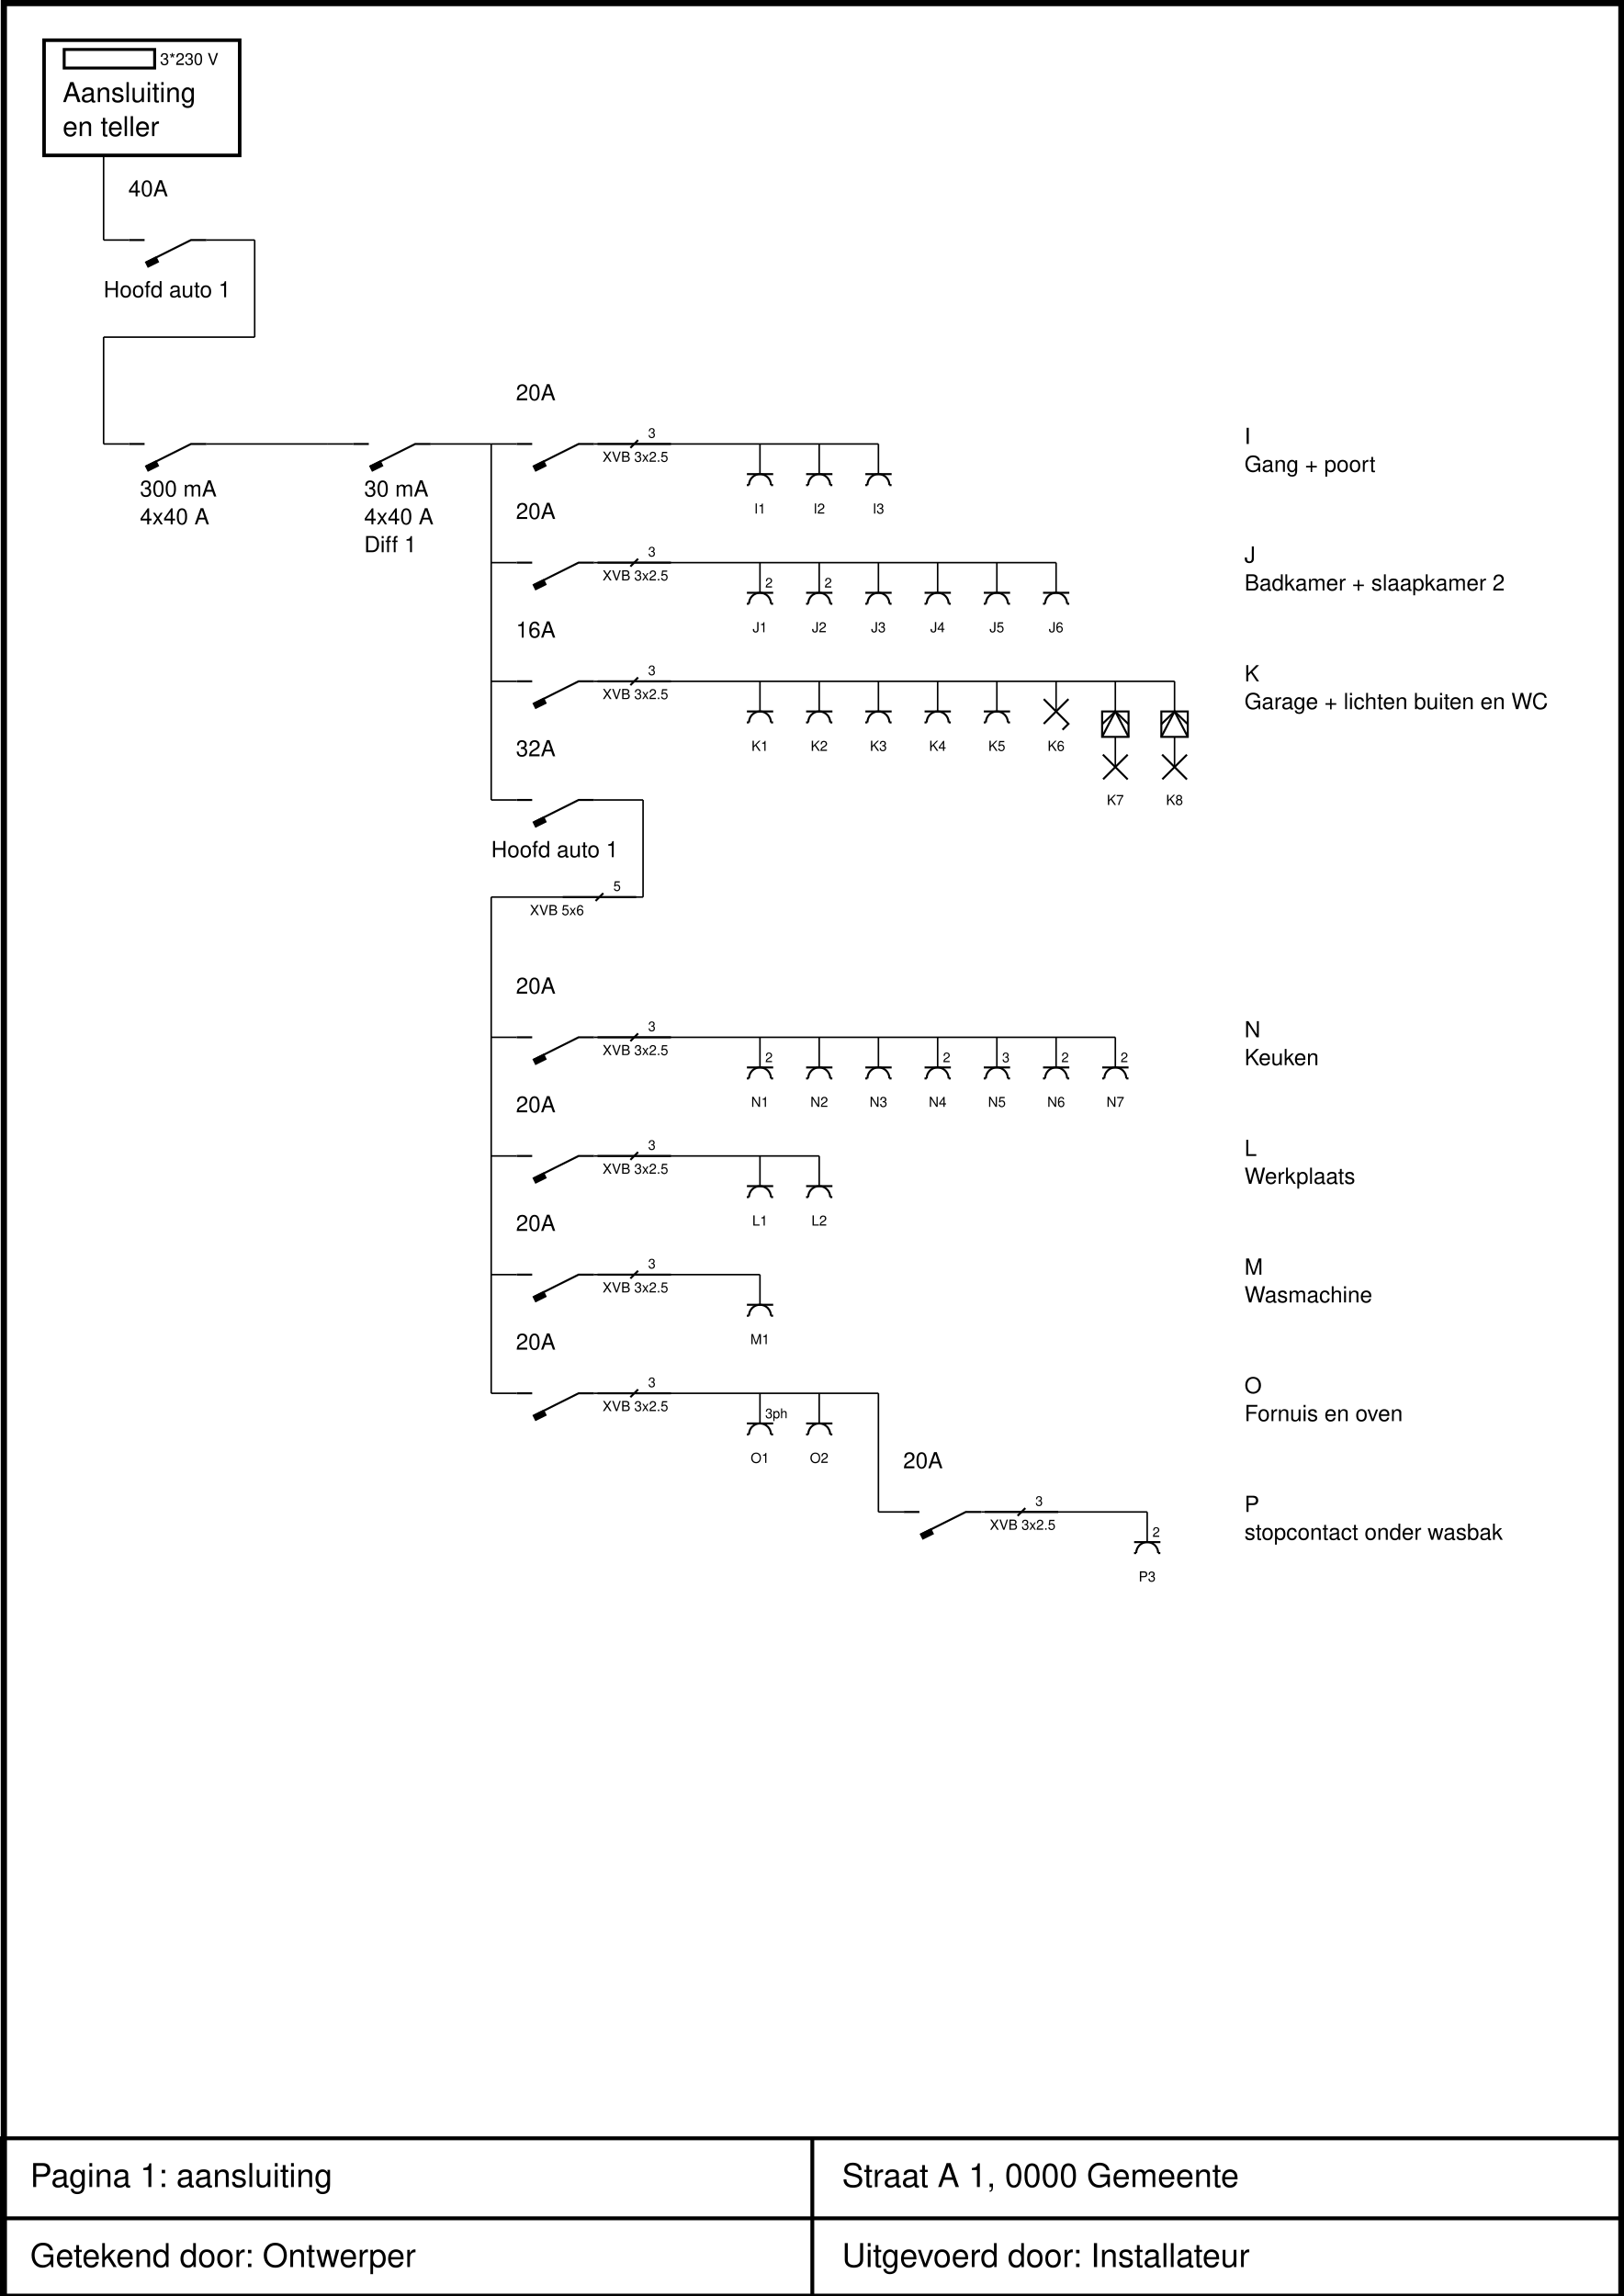
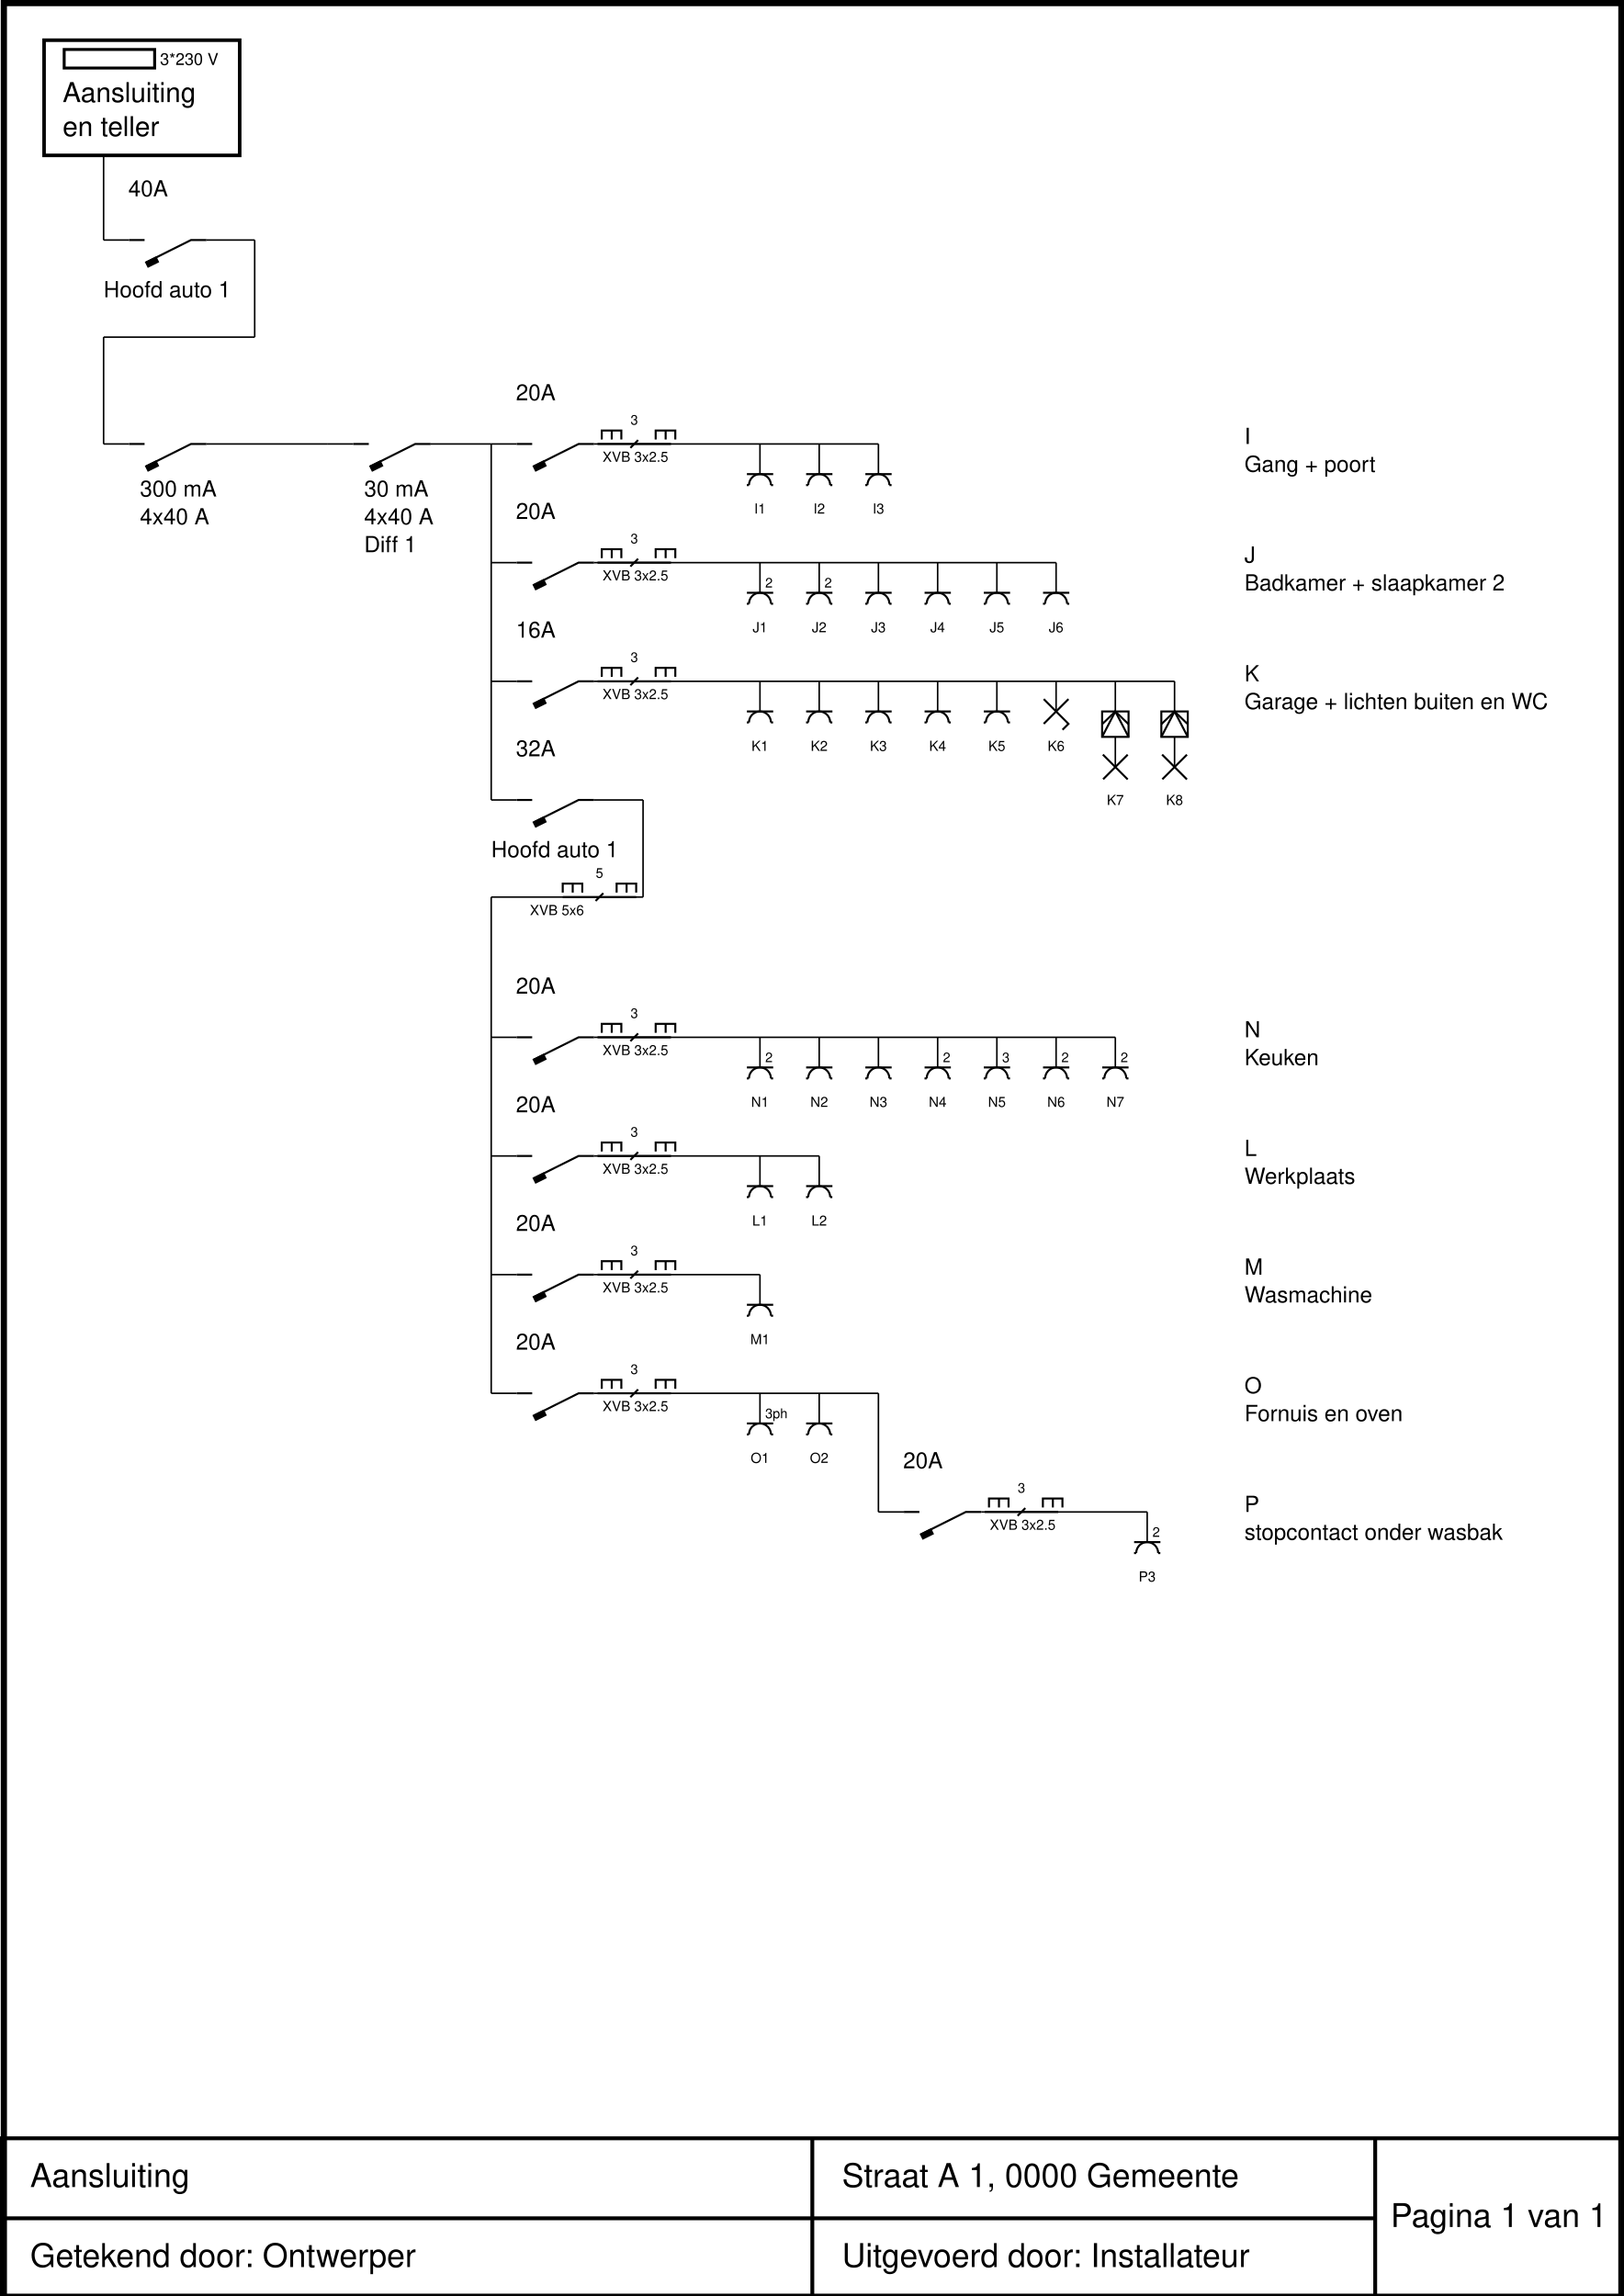
<svg xmlns="http://www.w3.org/2000/svg" width="210mm" height="297mm" viewBox="0 0 210 297">
  <rect x="0.5" y="0.4" width="209.2" height="296.7" fill="none" stroke="#000000" stroke-width="0.8" />
  <rect x="0.25" y="276.6" width="209.61" height="20.7" fill="none" stroke="#000000" stroke-width="0.5" />
  <line x1="105.06" y1="276.6" x2="105.06" y2="297.3" fill="none" stroke="#000000" stroke-width="0.5" />
-   <text x="3.9" y="282.9" font-family="Helvetica" font-size="4.23" text-anchor="start" fill="#000000">Pagina 1: aansluiting</text>
+   <text x="3.9" y="282.9" font-family="Helvetica" font-size="4.23" text-anchor="start" fill="#000000">Aansluiting</text>
  <text x="108.9" y="282.9" font-family="Helvetica" font-size="4.23" text-anchor="start" fill="#000000">Straat A 1, 0000 Gemeente</text>
-   <line x1="0.25" y1="286.95" x2="209.86" y2="286.95" fill="none" stroke="#000000" stroke-width="0.5" />
+   <line x1="0.25" y1="286.95" x2="177.86" y2="286.95" fill="none" stroke="#000000" stroke-width="0.5" />
  <text x="3.9" y="293.25" font-family="Helvetica" font-size="4.23" text-anchor="start" fill="#000000">Getekend door: Ontwerper</text>
  <text x="108.9" y="293.25" font-family="Helvetica" font-size="4.23" text-anchor="start" fill="#000000">Uitgevoerd door: Installateur</text>
+   <line x1="177.86" y1="276.6" x2="177.86" y2="297.3" fill="none" stroke="#000000" stroke-width="0.5" />
+   <text x="193.86" y="288.08" font-family="Helvetica" font-size="4.23" text-anchor="middle" fill="#000000">Pagina 1 van 1</text>
  <rect x="5.7" y="5.2" width="25.3" height="14.9" fill="none" stroke="#000000" stroke-width="0.46" />
  <rect x="8.3" y="6.4" width="11.7" height="2.4" fill="none" stroke="#000000" stroke-width="0.38" />
  <text x="20.7" y="8.4" font-family="Helvetica" font-size="2.12" text-anchor="start" fill="#000000">3*230 V</text>
  <text x="8.1" y="13.2" font-family="Helvetica" font-size="3.53" text-anchor="start" fill="#000000">Aansluiting</text>
  <text x="8.1" y="17.6" font-family="Helvetica" font-size="3.53" text-anchor="start" fill="#000000">en teller</text>
  <line x1="13.4" y1="20.1" x2="13.4" y2="31.05" fill="none" stroke="#000000" stroke-width="0.2" />
  <line x1="13.4" y1="31.05" x2="16.7" y2="31.05" fill="none" stroke="#000000" stroke-width="0.2" />
  <line x1="16.7" y1="31.05" x2="18.7" y2="31.05" fill="none" stroke="#000000" stroke-width="0.26" />
  <polyline points="26.7,31.05 24.7,31.05 21.74,32.53 18.9,33.95" fill="none" stroke="#000000" stroke-width="0.26" />
  <polygon points="20.42,33.86 20.16,33.32 18.9,33.94 19.17,34.48" fill="#000000" stroke="#000000" stroke-width="0.26" />
  <text x="16.6" y="25.4" font-family="Helvetica" font-size="2.88" text-anchor="start" fill="#000000">40A</text>
  <text x="13.4" y="38.45" font-family="Helvetica" font-size="2.88" text-anchor="start" fill="#000000">Hoofd auto 1</text>
  <line x1="26.7" y1="31.05" x2="32.94" y2="31.05" fill="none" stroke="#000000" stroke-width="0.2" />
  <line x1="32.94" y1="31.05" x2="32.94" y2="43.61" fill="none" stroke="#000000" stroke-width="0.2" />
  <line x1="32.94" y1="43.61" x2="13.4" y2="43.61" fill="none" stroke="#000000" stroke-width="0.2" />
  <line x1="13.4" y1="43.61" x2="13.4" y2="57.43" fill="none" stroke="#000000" stroke-width="0.2" />
  <line x1="13.4" y1="57.43" x2="16.7" y2="57.43" fill="none" stroke="#000000" stroke-width="0.2" />
  <line x1="16.7" y1="57.43" x2="18.7" y2="57.43" fill="none" stroke="#000000" stroke-width="0.26" />
  <polyline points="26.7,57.43 24.7,57.43 21.74,58.91 18.9,60.33" fill="none" stroke="#000000" stroke-width="0.26" />
  <polygon points="20.42,60.24 20.16,59.7 18.9,60.32 19.17,60.86" fill="#000000" stroke="#000000" stroke-width="0.26" />
  <text x="18.1" y="64.23" font-family="Helvetica" font-size="2.88" text-anchor="start" fill="#000000">300 mA</text>
  <text x="18.1" y="67.83" font-family="Helvetica" font-size="2.88" text-anchor="start" fill="#000000">4x40 A</text>
  <line x1="42.4" y1="57.43" x2="45.7" y2="57.43" fill="none" stroke="#000000" stroke-width="0.2" />
  <line x1="45.7" y1="57.43" x2="47.7" y2="57.43" fill="none" stroke="#000000" stroke-width="0.26" />
  <polyline points="55.7,57.43 53.7,57.43 50.74,58.91 47.9,60.33" fill="none" stroke="#000000" stroke-width="0.26" />
  <polygon points="49.42,60.24 49.16,59.7 47.9,60.32 48.17,60.86" fill="#000000" stroke="#000000" stroke-width="0.26" />
  <text x="47.1" y="64.23" font-family="Helvetica" font-size="2.88" text-anchor="start" fill="#000000">30 mA</text>
  <text x="47.1" y="67.83" font-family="Helvetica" font-size="2.88" text-anchor="start" fill="#000000">4x40 A</text>
  <text x="47.1" y="71.43" font-family="Helvetica" font-size="2.88" text-anchor="start" fill="#000000">Diff 1</text>
  <line x1="26.7" y1="57.43" x2="42.4" y2="57.43" fill="none" stroke="#000000" stroke-width="0.2" />
  <line x1="55.7" y1="57.43" x2="63.53" y2="57.43" fill="none" stroke="#000000" stroke-width="0.2" />
  <line x1="63.53" y1="57.43" x2="63.53" y2="103.48" fill="none" stroke="#000000" stroke-width="0.2" />
  <line x1="63.53" y1="57.43" x2="66.83" y2="57.43" fill="none" stroke="#000000" stroke-width="0.2" />
  <line x1="76.83" y1="57.43" x2="113.61" y2="57.43" fill="none" stroke="#000000" stroke-width="0.2" />
  <line x1="98.29" y1="57.43" x2="98.29" y2="61.33" fill="none" stroke="#000000" stroke-width="0.2" />
  <line x1="105.95" y1="57.43" x2="105.95" y2="61.33" fill="none" stroke="#000000" stroke-width="0.2" />
  <line x1="113.61" y1="57.43" x2="113.61" y2="61.33" fill="none" stroke="#000000" stroke-width="0.2" />
  <line x1="66.83" y1="57.43" x2="68.83" y2="57.43" fill="none" stroke="#000000" stroke-width="0.26" />
  <polyline points="76.83,57.43 74.83,57.43 71.87,58.91 69.03,60.33" fill="none" stroke="#000000" stroke-width="0.26" />
  <polygon points="70.55,60.24 70.29,59.7 69.03,60.32 69.3,60.86" fill="#000000" stroke="#000000" stroke-width="0.26" />
  <text x="66.73" y="51.78" font-family="Helvetica" font-size="2.88" text-anchor="start" fill="#000000">20A</text>
  <polyline points="86.78,57.43 78.28,57.43 77.28,57.43" fill="none" stroke="#000000" stroke-width="0.26" />
  <polyline points="81.53,57.93 82.03,57.43 82.53,56.93" fill="none" stroke="#000000" stroke-width="0.26" />
-   <text x="83.83" y="56.63" font-family="Helvetica" font-size="1.73" text-anchor="start" fill="#000000">3</text>
+   <text x="82.03" y="54.93" font-family="Helvetica" font-size="1.73" text-anchor="middle" fill="#000000">3</text>
+   <polyline points="87.34,56.85 87.34,55.69 84.8,55.69 84.8,56.85" fill="none" stroke="#000000" stroke-width="0.26" />
+   <polyline points="80.36,56.85 80.36,55.69 77.83,55.69 77.83,56.85" fill="none" stroke="#000000" stroke-width="0.26" />
+   <line x1="86.09" y1="56.85" x2="86.09" y2="55.69" fill="none" stroke="#000000" stroke-width="0.26" />
+   <line x1="79.12" y1="56.85" x2="79.12" y2="55.69" fill="none" stroke="#000000" stroke-width="0.26" />
  <text x="77.93" y="59.73" font-family="Helvetica" font-size="1.8" text-anchor="start" fill="#000000">XVB 3x2.5</text>
  <path d="M 96.87 62.75 A 1.42 1.42 0 0 1 99.71 62.75" fill="none" stroke="#000000" stroke-width="0.26" />
  <line x1="96.87" y1="62.75" x2="96.59" y2="62.75" fill="none" stroke="#000000" stroke-width="0.26" />
  <line x1="99.99" y1="62.75" x2="99.71" y2="62.75" fill="none" stroke="#000000" stroke-width="0.26" />
  <line x1="100" y1="61.33" x2="96.6" y2="61.33" fill="none" stroke="#000000" stroke-width="0.26" />
  <text x="98.29" y="66.43" font-family="Helvetica" font-size="1.8" text-anchor="middle" fill="#000000">I1</text>
  <path d="M 104.53 62.75 A 1.42 1.42 0 0 1 107.37 62.75" fill="none" stroke="#000000" stroke-width="0.26" />
  <line x1="104.53" y1="62.75" x2="104.25" y2="62.75" fill="none" stroke="#000000" stroke-width="0.26" />
  <line x1="107.65" y1="62.75" x2="107.37" y2="62.75" fill="none" stroke="#000000" stroke-width="0.26" />
  <line x1="107.66" y1="61.33" x2="104.26" y2="61.33" fill="none" stroke="#000000" stroke-width="0.26" />
  <text x="105.95" y="66.43" font-family="Helvetica" font-size="1.8" text-anchor="middle" fill="#000000">I2</text>
  <path d="M 112.19 62.75 A 1.42 1.42 0 0 1 115.03 62.75" fill="none" stroke="#000000" stroke-width="0.26" />
  <line x1="112.19" y1="62.75" x2="111.91" y2="62.75" fill="none" stroke="#000000" stroke-width="0.26" />
  <line x1="115.31" y1="62.75" x2="115.03" y2="62.75" fill="none" stroke="#000000" stroke-width="0.26" />
  <line x1="115.32" y1="61.33" x2="111.92" y2="61.33" fill="none" stroke="#000000" stroke-width="0.26" />
  <text x="113.61" y="66.43" font-family="Helvetica" font-size="1.8" text-anchor="middle" fill="#000000">I3</text>
  <text x="160.95" y="57.43" font-family="Helvetica" font-size="2.88" text-anchor="start" fill="#000000">I</text>
  <text x="160.95" y="61.03" font-family="Helvetica" font-size="2.88" text-anchor="start" fill="#000000">Gang + poort</text>
  <line x1="63.53" y1="72.78" x2="66.83" y2="72.78" fill="none" stroke="#000000" stroke-width="0.2" />
  <line x1="76.83" y1="72.78" x2="136.59" y2="72.78" fill="none" stroke="#000000" stroke-width="0.2" />
  <line x1="98.29" y1="72.78" x2="98.29" y2="76.68" fill="none" stroke="#000000" stroke-width="0.2" />
  <line x1="105.95" y1="72.78" x2="105.95" y2="76.68" fill="none" stroke="#000000" stroke-width="0.2" />
  <line x1="113.61" y1="72.78" x2="113.61" y2="76.68" fill="none" stroke="#000000" stroke-width="0.2" />
  <line x1="121.27" y1="72.78" x2="121.27" y2="76.68" fill="none" stroke="#000000" stroke-width="0.2" />
  <line x1="128.93" y1="72.78" x2="128.93" y2="76.68" fill="none" stroke="#000000" stroke-width="0.2" />
  <line x1="136.59" y1="72.78" x2="136.59" y2="76.68" fill="none" stroke="#000000" stroke-width="0.2" />
  <line x1="66.83" y1="72.78" x2="68.83" y2="72.78" fill="none" stroke="#000000" stroke-width="0.26" />
  <polyline points="76.83,72.78 74.83,72.78 71.87,74.26 69.03,75.68" fill="none" stroke="#000000" stroke-width="0.26" />
  <polygon points="70.55,75.59 70.29,75.05 69.03,75.67 69.3,76.21" fill="#000000" stroke="#000000" stroke-width="0.26" />
  <text x="66.73" y="67.13" font-family="Helvetica" font-size="2.88" text-anchor="start" fill="#000000">20A</text>
  <polyline points="86.78,72.78 78.28,72.78 77.28,72.78" fill="none" stroke="#000000" stroke-width="0.26" />
  <polyline points="81.53,73.28 82.03,72.78 82.53,72.28" fill="none" stroke="#000000" stroke-width="0.26" />
-   <text x="83.83" y="71.98" font-family="Helvetica" font-size="1.73" text-anchor="start" fill="#000000">3</text>
+   <text x="82.03" y="70.28" font-family="Helvetica" font-size="1.73" text-anchor="middle" fill="#000000">3</text>
+   <polyline points="87.34,72.2 87.34,71.04 84.8,71.04 84.8,72.2" fill="none" stroke="#000000" stroke-width="0.26" />
+   <polyline points="80.36,72.2 80.36,71.04 77.83,71.04 77.83,72.2" fill="none" stroke="#000000" stroke-width="0.26" />
+   <line x1="86.09" y1="72.2" x2="86.09" y2="71.04" fill="none" stroke="#000000" stroke-width="0.26" />
+   <line x1="79.12" y1="72.2" x2="79.12" y2="71.04" fill="none" stroke="#000000" stroke-width="0.26" />
  <text x="77.93" y="75.08" font-family="Helvetica" font-size="1.8" text-anchor="start" fill="#000000">XVB 3x2.5</text>
  <path d="M 96.87 78.1 A 1.42 1.42 0 0 1 99.71 78.1" fill="none" stroke="#000000" stroke-width="0.26" />
  <line x1="96.87" y1="78.1" x2="96.59" y2="78.1" fill="none" stroke="#000000" stroke-width="0.26" />
  <line x1="99.99" y1="78.1" x2="99.71" y2="78.1" fill="none" stroke="#000000" stroke-width="0.26" />
  <line x1="100" y1="76.68" x2="96.6" y2="76.68" fill="none" stroke="#000000" stroke-width="0.26" />
  <text x="98.97" y="76" font-family="Helvetica" font-size="1.73" text-anchor="start" fill="#000000">2</text>
  <text x="98.29" y="81.78" font-family="Helvetica" font-size="1.8" text-anchor="middle" fill="#000000">J1</text>
  <path d="M 104.53 78.1 A 1.42 1.42 0 0 1 107.37 78.1" fill="none" stroke="#000000" stroke-width="0.26" />
  <line x1="104.53" y1="78.1" x2="104.25" y2="78.1" fill="none" stroke="#000000" stroke-width="0.26" />
  <line x1="107.65" y1="78.1" x2="107.37" y2="78.1" fill="none" stroke="#000000" stroke-width="0.26" />
  <line x1="107.66" y1="76.68" x2="104.26" y2="76.68" fill="none" stroke="#000000" stroke-width="0.26" />
  <text x="106.63" y="76" font-family="Helvetica" font-size="1.73" text-anchor="start" fill="#000000">2</text>
  <text x="105.95" y="81.78" font-family="Helvetica" font-size="1.8" text-anchor="middle" fill="#000000">J2</text>
  <path d="M 112.19 78.1 A 1.42 1.42 0 0 1 115.03 78.1" fill="none" stroke="#000000" stroke-width="0.26" />
  <line x1="112.19" y1="78.1" x2="111.91" y2="78.1" fill="none" stroke="#000000" stroke-width="0.26" />
  <line x1="115.31" y1="78.1" x2="115.03" y2="78.1" fill="none" stroke="#000000" stroke-width="0.26" />
  <line x1="115.32" y1="76.68" x2="111.92" y2="76.68" fill="none" stroke="#000000" stroke-width="0.26" />
  <text x="113.61" y="81.78" font-family="Helvetica" font-size="1.8" text-anchor="middle" fill="#000000">J3</text>
  <path d="M 119.85 78.1 A 1.42 1.42 0 0 1 122.69 78.1" fill="none" stroke="#000000" stroke-width="0.26" />
  <line x1="119.85" y1="78.1" x2="119.57" y2="78.1" fill="none" stroke="#000000" stroke-width="0.26" />
  <line x1="122.97" y1="78.1" x2="122.69" y2="78.1" fill="none" stroke="#000000" stroke-width="0.26" />
  <line x1="122.98" y1="76.68" x2="119.58" y2="76.68" fill="none" stroke="#000000" stroke-width="0.26" />
  <text x="121.27" y="81.78" font-family="Helvetica" font-size="1.8" text-anchor="middle" fill="#000000">J4</text>
  <path d="M 127.51 78.1 A 1.42 1.42 0 0 1 130.35 78.1" fill="none" stroke="#000000" stroke-width="0.26" />
  <line x1="127.51" y1="78.1" x2="127.23" y2="78.1" fill="none" stroke="#000000" stroke-width="0.26" />
  <line x1="130.63" y1="78.1" x2="130.35" y2="78.1" fill="none" stroke="#000000" stroke-width="0.26" />
  <line x1="130.64" y1="76.68" x2="127.24" y2="76.68" fill="none" stroke="#000000" stroke-width="0.26" />
  <text x="128.93" y="81.78" font-family="Helvetica" font-size="1.8" text-anchor="middle" fill="#000000">J5</text>
  <path d="M 135.17 78.1 A 1.42 1.42 0 0 1 138.01 78.1" fill="none" stroke="#000000" stroke-width="0.26" />
  <line x1="135.17" y1="78.1" x2="134.89" y2="78.1" fill="none" stroke="#000000" stroke-width="0.26" />
  <line x1="138.29" y1="78.1" x2="138.01" y2="78.1" fill="none" stroke="#000000" stroke-width="0.26" />
  <line x1="138.3" y1="76.68" x2="134.9" y2="76.68" fill="none" stroke="#000000" stroke-width="0.26" />
  <text x="136.59" y="81.78" font-family="Helvetica" font-size="1.8" text-anchor="middle" fill="#000000">J6</text>
  <text x="160.95" y="72.78" font-family="Helvetica" font-size="2.88" text-anchor="start" fill="#000000">J</text>
  <text x="160.95" y="76.38" font-family="Helvetica" font-size="2.88" text-anchor="start" fill="#000000">Badkamer + slaapkamer 2</text>
  <line x1="63.53" y1="88.13" x2="66.83" y2="88.13" fill="none" stroke="#000000" stroke-width="0.2" />
  <line x1="76.83" y1="88.13" x2="151.91" y2="88.13" fill="none" stroke="#000000" stroke-width="0.2" />
  <line x1="98.29" y1="88.13" x2="98.29" y2="92.03" fill="none" stroke="#000000" stroke-width="0.2" />
  <line x1="105.95" y1="88.13" x2="105.95" y2="92.03" fill="none" stroke="#000000" stroke-width="0.2" />
  <line x1="113.61" y1="88.13" x2="113.61" y2="92.03" fill="none" stroke="#000000" stroke-width="0.2" />
  <line x1="121.27" y1="88.13" x2="121.27" y2="92.03" fill="none" stroke="#000000" stroke-width="0.2" />
  <line x1="128.93" y1="88.13" x2="128.93" y2="92.03" fill="none" stroke="#000000" stroke-width="0.2" />
  <line x1="136.59" y1="88.13" x2="136.59" y2="92.03" fill="none" stroke="#000000" stroke-width="0.2" />
  <line x1="144.25" y1="88.13" x2="144.25" y2="92.03" fill="none" stroke="#000000" stroke-width="0.2" />
  <line x1="144.25" y1="95.32" x2="144.25" y2="99.22" fill="none" stroke="#000000" stroke-width="0.2" />
  <line x1="151.91" y1="88.13" x2="151.91" y2="92.03" fill="none" stroke="#000000" stroke-width="0.2" />
  <line x1="151.91" y1="95.32" x2="151.91" y2="99.22" fill="none" stroke="#000000" stroke-width="0.2" />
  <line x1="66.83" y1="88.13" x2="68.83" y2="88.13" fill="none" stroke="#000000" stroke-width="0.26" />
  <polyline points="76.83,88.13 74.83,88.13 71.87,89.61 69.03,91.03" fill="none" stroke="#000000" stroke-width="0.26" />
  <polygon points="70.55,90.94 70.29,90.4 69.03,91.02 69.3,91.56" fill="#000000" stroke="#000000" stroke-width="0.26" />
  <text x="66.73" y="82.48" font-family="Helvetica" font-size="2.88" text-anchor="start" fill="#000000">16A</text>
  <polyline points="86.78,88.13 78.28,88.13 77.28,88.13" fill="none" stroke="#000000" stroke-width="0.26" />
  <polyline points="81.53,88.63 82.03,88.13 82.53,87.63" fill="none" stroke="#000000" stroke-width="0.26" />
-   <text x="83.83" y="87.33" font-family="Helvetica" font-size="1.73" text-anchor="start" fill="#000000">3</text>
+   <text x="82.03" y="85.63" font-family="Helvetica" font-size="1.73" text-anchor="middle" fill="#000000">3</text>
+   <polyline points="87.34,87.55 87.34,86.39 84.8,86.39 84.8,87.55" fill="none" stroke="#000000" stroke-width="0.26" />
+   <polyline points="80.36,87.55 80.36,86.39 77.83,86.39 77.83,87.55" fill="none" stroke="#000000" stroke-width="0.26" />
+   <line x1="86.09" y1="87.55" x2="86.09" y2="86.39" fill="none" stroke="#000000" stroke-width="0.26" />
+   <line x1="79.12" y1="87.55" x2="79.12" y2="86.39" fill="none" stroke="#000000" stroke-width="0.26" />
  <text x="77.93" y="90.43" font-family="Helvetica" font-size="1.8" text-anchor="start" fill="#000000">XVB 3x2.5</text>
  <path d="M 96.87 93.45 A 1.42 1.42 0 0 1 99.71 93.45" fill="none" stroke="#000000" stroke-width="0.26" />
  <line x1="96.87" y1="93.45" x2="96.59" y2="93.45" fill="none" stroke="#000000" stroke-width="0.26" />
  <line x1="99.99" y1="93.45" x2="99.71" y2="93.45" fill="none" stroke="#000000" stroke-width="0.26" />
  <line x1="100" y1="92.03" x2="96.6" y2="92.03" fill="none" stroke="#000000" stroke-width="0.26" />
  <text x="98.29" y="97.13" font-family="Helvetica" font-size="1.8" text-anchor="middle" fill="#000000">K1</text>
  <path d="M 104.53 93.45 A 1.42 1.42 0 0 1 107.37 93.45" fill="none" stroke="#000000" stroke-width="0.26" />
  <line x1="104.53" y1="93.45" x2="104.25" y2="93.45" fill="none" stroke="#000000" stroke-width="0.26" />
  <line x1="107.65" y1="93.45" x2="107.37" y2="93.45" fill="none" stroke="#000000" stroke-width="0.26" />
  <line x1="107.66" y1="92.03" x2="104.26" y2="92.03" fill="none" stroke="#000000" stroke-width="0.26" />
  <text x="105.95" y="97.13" font-family="Helvetica" font-size="1.8" text-anchor="middle" fill="#000000">K2</text>
  <path d="M 112.19 93.45 A 1.42 1.42 0 0 1 115.03 93.45" fill="none" stroke="#000000" stroke-width="0.26" />
  <line x1="112.19" y1="93.45" x2="111.91" y2="93.45" fill="none" stroke="#000000" stroke-width="0.26" />
  <line x1="115.31" y1="93.45" x2="115.03" y2="93.45" fill="none" stroke="#000000" stroke-width="0.26" />
  <line x1="115.32" y1="92.03" x2="111.92" y2="92.03" fill="none" stroke="#000000" stroke-width="0.26" />
  <text x="113.61" y="97.13" font-family="Helvetica" font-size="1.8" text-anchor="middle" fill="#000000">K3</text>
  <path d="M 119.85 93.45 A 1.42 1.42 0 0 1 122.69 93.45" fill="none" stroke="#000000" stroke-width="0.26" />
  <line x1="119.85" y1="93.45" x2="119.57" y2="93.45" fill="none" stroke="#000000" stroke-width="0.26" />
  <line x1="122.97" y1="93.45" x2="122.69" y2="93.45" fill="none" stroke="#000000" stroke-width="0.26" />
  <line x1="122.98" y1="92.03" x2="119.58" y2="92.03" fill="none" stroke="#000000" stroke-width="0.26" />
  <text x="121.27" y="97.13" font-family="Helvetica" font-size="1.8" text-anchor="middle" fill="#000000">K4</text>
  <path d="M 127.51 93.45 A 1.42 1.42 0 0 1 130.35 93.45" fill="none" stroke="#000000" stroke-width="0.26" />
  <line x1="127.51" y1="93.45" x2="127.23" y2="93.45" fill="none" stroke="#000000" stroke-width="0.26" />
  <line x1="130.63" y1="93.45" x2="130.35" y2="93.45" fill="none" stroke="#000000" stroke-width="0.26" />
  <line x1="130.64" y1="92.03" x2="127.24" y2="92.03" fill="none" stroke="#000000" stroke-width="0.26" />
  <text x="128.93" y="97.13" font-family="Helvetica" font-size="1.8" text-anchor="middle" fill="#000000">K5</text>
  <polyline points="134.99,90.43 138.19,93.63 137.42,94.4" fill="none" stroke="#000000" stroke-width="0.26" />
  <line x1="134.99" y1="93.63" x2="138.19" y2="90.43" fill="none" stroke="#000000" stroke-width="0.26" />
  <text x="136.59" y="97.13" font-family="Helvetica" font-size="1.8" text-anchor="middle" fill="#000000">K6</text>
  <polygon points="142.54,92.03 145.96,92.03 145.96,95.32 142.54,95.32" fill="none" stroke="#000000" stroke-width="0.26" />
  <polyline points="145.96,95.32 144.25,92.03 142.54,95.32" fill="none" stroke="#000000" stroke-width="0.26" />
  <polyline points="142.54,93.68 144.25,92.03 145.96,93.68" fill="none" stroke="#000000" stroke-width="0.26" />
  <line x1="145.85" y1="97.62" x2="142.67" y2="100.8" fill="none" stroke="#000000" stroke-width="0.26" />
  <line x1="145.85" y1="100.82" x2="142.64" y2="97.61" fill="none" stroke="#000000" stroke-width="0.26" />
  <text x="144.25" y="104.12" font-family="Helvetica" font-size="1.8" text-anchor="middle" fill="#000000">K7</text>
  <polygon points="150.2,92.03 153.62,92.03 153.62,95.32 150.2,95.32" fill="none" stroke="#000000" stroke-width="0.26" />
  <polyline points="153.62,95.32 151.91,92.03 150.2,95.32" fill="none" stroke="#000000" stroke-width="0.26" />
  <polyline points="150.2,93.68 151.91,92.03 153.62,93.68" fill="none" stroke="#000000" stroke-width="0.26" />
  <line x1="153.51" y1="97.62" x2="150.33" y2="100.8" fill="none" stroke="#000000" stroke-width="0.26" />
  <line x1="153.51" y1="100.82" x2="150.3" y2="97.61" fill="none" stroke="#000000" stroke-width="0.26" />
  <text x="151.91" y="104.12" font-family="Helvetica" font-size="1.8" text-anchor="middle" fill="#000000">K8</text>
  <text x="160.95" y="88.13" font-family="Helvetica" font-size="2.88" text-anchor="start" fill="#000000">K</text>
  <text x="160.95" y="91.73" font-family="Helvetica" font-size="2.88" text-anchor="start" fill="#000000">Garage + lichten buiten en WC</text>
  <line x1="63.53" y1="103.48" x2="66.83" y2="103.48" fill="none" stroke="#000000" stroke-width="0.2" />
  <line x1="76.83" y1="103.48" x2="83.17" y2="103.48" fill="none" stroke="#000000" stroke-width="0.2" />
  <line x1="83.17" y1="103.48" x2="83.17" y2="116.04" fill="none" stroke="#000000" stroke-width="0.2" />
  <line x1="83.17" y1="116.04" x2="63.53" y2="116.04" fill="none" stroke="#000000" stroke-width="0.2" />
  <line x1="66.83" y1="103.48" x2="68.83" y2="103.48" fill="none" stroke="#000000" stroke-width="0.26" />
  <polyline points="76.83,103.48 74.83,103.48 71.87,104.96 69.03,106.38" fill="none" stroke="#000000" stroke-width="0.26" />
  <polygon points="70.55,106.29 70.29,105.75 69.03,106.37 69.3,106.91" fill="#000000" stroke="#000000" stroke-width="0.26" />
  <text x="66.73" y="97.83" font-family="Helvetica" font-size="2.88" text-anchor="start" fill="#000000">32A</text>
  <text x="63.53" y="110.88" font-family="Helvetica" font-size="2.88" text-anchor="start" fill="#000000">Hoofd auto 1</text>
  <polyline points="82.28,116.04 73.78,116.04 72.78,116.04" fill="none" stroke="#000000" stroke-width="0.26" />
  <polyline points="77.03,116.54 77.53,116.04 78.03,115.54" fill="none" stroke="#000000" stroke-width="0.26" />
-   <text x="79.33" y="115.24" font-family="Helvetica" font-size="1.73" text-anchor="start" fill="#000000">5</text>
+   <text x="77.53" y="113.54" font-family="Helvetica" font-size="1.73" text-anchor="middle" fill="#000000">5</text>
+   <polyline points="82.28,115.46 82.28,114.3 79.75,114.3 79.75,115.46" fill="none" stroke="#000000" stroke-width="0.26" />
+   <polyline points="75.31,115.46 75.31,114.3 72.78,114.3 72.78,115.46" fill="none" stroke="#000000" stroke-width="0.26" />
+   <line x1="81.04" y1="115.46" x2="81.04" y2="114.3" fill="none" stroke="#000000" stroke-width="0.26" />
+   <line x1="74.07" y1="115.46" x2="74.07" y2="114.3" fill="none" stroke="#000000" stroke-width="0.26" />
  <text x="68.53" y="118.37" font-family="Helvetica" font-size="1.8" text-anchor="start" fill="#000000">XVB 5x6</text>
  <line x1="63.53" y1="116.04" x2="63.53" y2="180.23" fill="none" stroke="#000000" stroke-width="0.2" />
  <line x1="63.53" y1="134.18" x2="66.83" y2="134.18" fill="none" stroke="#000000" stroke-width="0.2" />
  <line x1="76.83" y1="134.18" x2="144.25" y2="134.18" fill="none" stroke="#000000" stroke-width="0.2" />
  <line x1="98.29" y1="134.18" x2="98.29" y2="138.08" fill="none" stroke="#000000" stroke-width="0.2" />
  <line x1="105.95" y1="134.18" x2="105.95" y2="138.08" fill="none" stroke="#000000" stroke-width="0.2" />
  <line x1="113.61" y1="134.18" x2="113.61" y2="138.08" fill="none" stroke="#000000" stroke-width="0.2" />
  <line x1="121.27" y1="134.18" x2="121.27" y2="138.08" fill="none" stroke="#000000" stroke-width="0.2" />
  <line x1="128.93" y1="134.18" x2="128.93" y2="138.08" fill="none" stroke="#000000" stroke-width="0.2" />
  <line x1="136.59" y1="134.18" x2="136.59" y2="138.08" fill="none" stroke="#000000" stroke-width="0.2" />
  <line x1="144.25" y1="134.18" x2="144.25" y2="138.08" fill="none" stroke="#000000" stroke-width="0.2" />
  <line x1="66.83" y1="134.18" x2="68.83" y2="134.18" fill="none" stroke="#000000" stroke-width="0.26" />
  <polyline points="76.83,134.18 74.83,134.18 71.87,135.66 69.03,137.08" fill="none" stroke="#000000" stroke-width="0.26" />
  <polygon points="70.55,136.99 70.29,136.45 69.03,137.07 69.3,137.61" fill="#000000" stroke="#000000" stroke-width="0.26" />
  <text x="66.73" y="128.53" font-family="Helvetica" font-size="2.88" text-anchor="start" fill="#000000">20A</text>
  <polyline points="86.78,134.18 78.28,134.18 77.28,134.18" fill="none" stroke="#000000" stroke-width="0.26" />
  <polyline points="81.53,134.68 82.03,134.18 82.53,133.68" fill="none" stroke="#000000" stroke-width="0.26" />
-   <text x="83.83" y="133.38" font-family="Helvetica" font-size="1.73" text-anchor="start" fill="#000000">3</text>
+   <text x="82.03" y="131.68" font-family="Helvetica" font-size="1.73" text-anchor="middle" fill="#000000">3</text>
+   <polyline points="87.34,133.6 87.34,132.44 84.8,132.44 84.8,133.6" fill="none" stroke="#000000" stroke-width="0.26" />
+   <polyline points="80.36,133.6 80.36,132.44 77.83,132.44 77.83,133.6" fill="none" stroke="#000000" stroke-width="0.26" />
+   <line x1="86.09" y1="133.6" x2="86.09" y2="132.44" fill="none" stroke="#000000" stroke-width="0.26" />
+   <line x1="79.12" y1="133.6" x2="79.12" y2="132.44" fill="none" stroke="#000000" stroke-width="0.26" />
  <text x="77.93" y="136.48" font-family="Helvetica" font-size="1.8" text-anchor="start" fill="#000000">XVB 3x2.5</text>
  <path d="M 96.87 139.5 A 1.42 1.42 0 0 1 99.71 139.5" fill="none" stroke="#000000" stroke-width="0.26" />
  <line x1="96.87" y1="139.5" x2="96.59" y2="139.5" fill="none" stroke="#000000" stroke-width="0.26" />
  <line x1="99.99" y1="139.5" x2="99.71" y2="139.5" fill="none" stroke="#000000" stroke-width="0.26" />
  <line x1="100" y1="138.08" x2="96.6" y2="138.08" fill="none" stroke="#000000" stroke-width="0.26" />
  <text x="98.97" y="137.4" font-family="Helvetica" font-size="1.73" text-anchor="start" fill="#000000">2</text>
  <text x="98.29" y="143.18" font-family="Helvetica" font-size="1.8" text-anchor="middle" fill="#000000">N1</text>
  <path d="M 104.53 139.5 A 1.42 1.42 0 0 1 107.37 139.5" fill="none" stroke="#000000" stroke-width="0.26" />
  <line x1="104.53" y1="139.5" x2="104.25" y2="139.5" fill="none" stroke="#000000" stroke-width="0.26" />
  <line x1="107.65" y1="139.5" x2="107.37" y2="139.5" fill="none" stroke="#000000" stroke-width="0.26" />
  <line x1="107.66" y1="138.08" x2="104.26" y2="138.08" fill="none" stroke="#000000" stroke-width="0.26" />
  <text x="105.95" y="143.18" font-family="Helvetica" font-size="1.8" text-anchor="middle" fill="#000000">N2</text>
  <path d="M 112.19 139.5 A 1.42 1.42 0 0 1 115.03 139.5" fill="none" stroke="#000000" stroke-width="0.26" />
  <line x1="112.19" y1="139.5" x2="111.91" y2="139.5" fill="none" stroke="#000000" stroke-width="0.26" />
  <line x1="115.31" y1="139.5" x2="115.03" y2="139.5" fill="none" stroke="#000000" stroke-width="0.26" />
  <line x1="115.32" y1="138.08" x2="111.92" y2="138.08" fill="none" stroke="#000000" stroke-width="0.26" />
  <text x="113.61" y="143.18" font-family="Helvetica" font-size="1.8" text-anchor="middle" fill="#000000">N3</text>
  <path d="M 119.85 139.5 A 1.42 1.42 0 0 1 122.69 139.5" fill="none" stroke="#000000" stroke-width="0.26" />
  <line x1="119.85" y1="139.5" x2="119.57" y2="139.5" fill="none" stroke="#000000" stroke-width="0.26" />
  <line x1="122.97" y1="139.5" x2="122.69" y2="139.5" fill="none" stroke="#000000" stroke-width="0.26" />
  <line x1="122.98" y1="138.08" x2="119.58" y2="138.08" fill="none" stroke="#000000" stroke-width="0.26" />
  <text x="121.95" y="137.4" font-family="Helvetica" font-size="1.73" text-anchor="start" fill="#000000">2</text>
  <text x="121.27" y="143.18" font-family="Helvetica" font-size="1.8" text-anchor="middle" fill="#000000">N4</text>
  <path d="M 127.51 139.5 A 1.42 1.42 0 0 1 130.35 139.5" fill="none" stroke="#000000" stroke-width="0.26" />
  <line x1="127.51" y1="139.5" x2="127.23" y2="139.5" fill="none" stroke="#000000" stroke-width="0.26" />
  <line x1="130.63" y1="139.5" x2="130.35" y2="139.5" fill="none" stroke="#000000" stroke-width="0.26" />
  <line x1="130.64" y1="138.08" x2="127.24" y2="138.08" fill="none" stroke="#000000" stroke-width="0.26" />
  <text x="129.61" y="137.4" font-family="Helvetica" font-size="1.73" text-anchor="start" fill="#000000">3</text>
  <text x="128.93" y="143.18" font-family="Helvetica" font-size="1.8" text-anchor="middle" fill="#000000">N5</text>
  <path d="M 135.17 139.5 A 1.42 1.42 0 0 1 138.01 139.5" fill="none" stroke="#000000" stroke-width="0.26" />
  <line x1="135.17" y1="139.5" x2="134.89" y2="139.5" fill="none" stroke="#000000" stroke-width="0.26" />
  <line x1="138.29" y1="139.5" x2="138.01" y2="139.5" fill="none" stroke="#000000" stroke-width="0.26" />
  <line x1="138.3" y1="138.08" x2="134.9" y2="138.08" fill="none" stroke="#000000" stroke-width="0.26" />
  <text x="137.27" y="137.4" font-family="Helvetica" font-size="1.73" text-anchor="start" fill="#000000">2</text>
  <text x="136.59" y="143.18" font-family="Helvetica" font-size="1.8" text-anchor="middle" fill="#000000">N6</text>
  <path d="M 142.83 139.5 A 1.42 1.42 0 0 1 145.67 139.5" fill="none" stroke="#000000" stroke-width="0.26" />
  <line x1="142.83" y1="139.5" x2="142.55" y2="139.5" fill="none" stroke="#000000" stroke-width="0.26" />
  <line x1="145.95" y1="139.5" x2="145.67" y2="139.5" fill="none" stroke="#000000" stroke-width="0.26" />
  <line x1="145.96" y1="138.08" x2="142.56" y2="138.08" fill="none" stroke="#000000" stroke-width="0.26" />
  <text x="144.93" y="137.4" font-family="Helvetica" font-size="1.73" text-anchor="start" fill="#000000">2</text>
  <text x="144.25" y="143.18" font-family="Helvetica" font-size="1.8" text-anchor="middle" fill="#000000">N7</text>
  <text x="160.95" y="134.18" font-family="Helvetica" font-size="2.88" text-anchor="start" fill="#000000">N</text>
  <text x="160.95" y="137.78" font-family="Helvetica" font-size="2.88" text-anchor="start" fill="#000000">Keuken</text>
  <line x1="63.53" y1="149.53" x2="66.83" y2="149.53" fill="none" stroke="#000000" stroke-width="0.2" />
  <line x1="76.83" y1="149.53" x2="105.95" y2="149.53" fill="none" stroke="#000000" stroke-width="0.2" />
  <line x1="98.29" y1="149.53" x2="98.29" y2="153.43" fill="none" stroke="#000000" stroke-width="0.2" />
  <line x1="105.95" y1="149.53" x2="105.95" y2="153.43" fill="none" stroke="#000000" stroke-width="0.2" />
  <line x1="66.83" y1="149.53" x2="68.83" y2="149.53" fill="none" stroke="#000000" stroke-width="0.26" />
  <polyline points="76.83,149.53 74.83,149.53 71.87,151.01 69.03,152.43" fill="none" stroke="#000000" stroke-width="0.26" />
  <polygon points="70.55,152.34 70.29,151.8 69.03,152.42 69.3,152.96" fill="#000000" stroke="#000000" stroke-width="0.26" />
  <text x="66.73" y="143.88" font-family="Helvetica" font-size="2.88" text-anchor="start" fill="#000000">20A</text>
  <polyline points="86.78,149.53 78.28,149.53 77.28,149.53" fill="none" stroke="#000000" stroke-width="0.26" />
  <polyline points="81.53,150.03 82.03,149.53 82.53,149.03" fill="none" stroke="#000000" stroke-width="0.26" />
-   <text x="83.83" y="148.73" font-family="Helvetica" font-size="1.73" text-anchor="start" fill="#000000">3</text>
+   <text x="82.03" y="147.03" font-family="Helvetica" font-size="1.73" text-anchor="middle" fill="#000000">3</text>
+   <polyline points="87.34,148.95 87.34,147.79 84.8,147.79 84.8,148.95" fill="none" stroke="#000000" stroke-width="0.26" />
+   <polyline points="80.36,148.95 80.36,147.79 77.83,147.79 77.83,148.95" fill="none" stroke="#000000" stroke-width="0.26" />
+   <line x1="86.09" y1="148.95" x2="86.09" y2="147.79" fill="none" stroke="#000000" stroke-width="0.26" />
+   <line x1="79.12" y1="148.95" x2="79.12" y2="147.79" fill="none" stroke="#000000" stroke-width="0.26" />
  <text x="77.93" y="151.83" font-family="Helvetica" font-size="1.8" text-anchor="start" fill="#000000">XVB 3x2.5</text>
  <path d="M 96.87 154.85 A 1.42 1.42 0 0 1 99.71 154.85" fill="none" stroke="#000000" stroke-width="0.26" />
  <line x1="96.87" y1="154.85" x2="96.59" y2="154.85" fill="none" stroke="#000000" stroke-width="0.26" />
  <line x1="99.99" y1="154.85" x2="99.71" y2="154.85" fill="none" stroke="#000000" stroke-width="0.26" />
  <line x1="100" y1="153.43" x2="96.6" y2="153.43" fill="none" stroke="#000000" stroke-width="0.26" />
  <text x="98.29" y="158.53" font-family="Helvetica" font-size="1.8" text-anchor="middle" fill="#000000">L1</text>
  <path d="M 104.53 154.85 A 1.42 1.42 0 0 1 107.37 154.85" fill="none" stroke="#000000" stroke-width="0.26" />
  <line x1="104.53" y1="154.85" x2="104.25" y2="154.85" fill="none" stroke="#000000" stroke-width="0.26" />
  <line x1="107.65" y1="154.85" x2="107.37" y2="154.85" fill="none" stroke="#000000" stroke-width="0.26" />
  <line x1="107.66" y1="153.43" x2="104.26" y2="153.43" fill="none" stroke="#000000" stroke-width="0.26" />
  <text x="105.95" y="158.53" font-family="Helvetica" font-size="1.8" text-anchor="middle" fill="#000000">L2</text>
  <text x="160.95" y="149.53" font-family="Helvetica" font-size="2.88" text-anchor="start" fill="#000000">L</text>
  <text x="160.95" y="153.13" font-family="Helvetica" font-size="2.88" text-anchor="start" fill="#000000">Werkplaats</text>
  <line x1="63.53" y1="164.88" x2="66.83" y2="164.88" fill="none" stroke="#000000" stroke-width="0.2" />
  <line x1="76.83" y1="164.88" x2="98.29" y2="164.88" fill="none" stroke="#000000" stroke-width="0.2" />
  <line x1="98.29" y1="164.88" x2="98.29" y2="168.78" fill="none" stroke="#000000" stroke-width="0.2" />
  <line x1="66.83" y1="164.88" x2="68.83" y2="164.88" fill="none" stroke="#000000" stroke-width="0.26" />
  <polyline points="76.83,164.88 74.83,164.88 71.87,166.36 69.03,167.78" fill="none" stroke="#000000" stroke-width="0.26" />
  <polygon points="70.55,167.69 70.29,167.15 69.03,167.77 69.3,168.31" fill="#000000" stroke="#000000" stroke-width="0.26" />
  <text x="66.73" y="159.23" font-family="Helvetica" font-size="2.88" text-anchor="start" fill="#000000">20A</text>
  <polyline points="86.78,164.88 78.28,164.88 77.28,164.88" fill="none" stroke="#000000" stroke-width="0.26" />
  <polyline points="81.53,165.38 82.03,164.88 82.53,164.38" fill="none" stroke="#000000" stroke-width="0.26" />
-   <text x="83.83" y="164.08" font-family="Helvetica" font-size="1.73" text-anchor="start" fill="#000000">3</text>
+   <text x="82.03" y="162.38" font-family="Helvetica" font-size="1.73" text-anchor="middle" fill="#000000">3</text>
+   <polyline points="87.34,164.3 87.34,163.14 84.8,163.14 84.8,164.3" fill="none" stroke="#000000" stroke-width="0.26" />
+   <polyline points="80.36,164.3 80.36,163.14 77.83,163.14 77.83,164.3" fill="none" stroke="#000000" stroke-width="0.26" />
+   <line x1="86.09" y1="164.3" x2="86.09" y2="163.14" fill="none" stroke="#000000" stroke-width="0.26" />
+   <line x1="79.12" y1="164.3" x2="79.12" y2="163.14" fill="none" stroke="#000000" stroke-width="0.26" />
  <text x="77.93" y="167.18" font-family="Helvetica" font-size="1.8" text-anchor="start" fill="#000000">XVB 3x2.5</text>
  <path d="M 96.87 170.2 A 1.42 1.42 0 0 1 99.71 170.2" fill="none" stroke="#000000" stroke-width="0.26" />
  <line x1="96.87" y1="170.2" x2="96.59" y2="170.2" fill="none" stroke="#000000" stroke-width="0.26" />
  <line x1="99.99" y1="170.2" x2="99.71" y2="170.2" fill="none" stroke="#000000" stroke-width="0.26" />
  <line x1="100" y1="168.78" x2="96.6" y2="168.78" fill="none" stroke="#000000" stroke-width="0.26" />
  <text x="98.29" y="173.88" font-family="Helvetica" font-size="1.8" text-anchor="middle" fill="#000000">M1</text>
  <text x="160.95" y="164.88" font-family="Helvetica" font-size="2.88" text-anchor="start" fill="#000000">M</text>
  <text x="160.95" y="168.48" font-family="Helvetica" font-size="2.88" text-anchor="start" fill="#000000">Wasmachine</text>
  <line x1="63.53" y1="180.23" x2="66.83" y2="180.23" fill="none" stroke="#000000" stroke-width="0.2" />
  <line x1="76.83" y1="180.23" x2="113.61" y2="180.23" fill="none" stroke="#000000" stroke-width="0.2" />
  <line x1="98.29" y1="180.23" x2="98.29" y2="184.13" fill="none" stroke="#000000" stroke-width="0.2" />
  <line x1="105.95" y1="180.23" x2="105.95" y2="184.13" fill="none" stroke="#000000" stroke-width="0.2" />
  <line x1="66.83" y1="180.23" x2="68.83" y2="180.23" fill="none" stroke="#000000" stroke-width="0.26" />
  <polyline points="76.83,180.23 74.83,180.23 71.87,181.71 69.03,183.13" fill="none" stroke="#000000" stroke-width="0.26" />
  <polygon points="70.55,183.04 70.29,182.5 69.03,183.12 69.3,183.66" fill="#000000" stroke="#000000" stroke-width="0.26" />
  <text x="66.73" y="174.58" font-family="Helvetica" font-size="2.88" text-anchor="start" fill="#000000">20A</text>
  <polyline points="86.78,180.23 78.28,180.23 77.28,180.23" fill="none" stroke="#000000" stroke-width="0.26" />
  <polyline points="81.53,180.73 82.03,180.23 82.53,179.73" fill="none" stroke="#000000" stroke-width="0.26" />
-   <text x="83.83" y="179.43" font-family="Helvetica" font-size="1.73" text-anchor="start" fill="#000000">3</text>
+   <text x="82.03" y="177.73" font-family="Helvetica" font-size="1.73" text-anchor="middle" fill="#000000">3</text>
+   <polyline points="87.34,179.65 87.34,178.49 84.8,178.49 84.8,179.65" fill="none" stroke="#000000" stroke-width="0.26" />
+   <polyline points="80.36,179.65 80.36,178.49 77.83,178.49 77.83,179.65" fill="none" stroke="#000000" stroke-width="0.26" />
+   <line x1="86.09" y1="179.65" x2="86.09" y2="178.49" fill="none" stroke="#000000" stroke-width="0.26" />
+   <line x1="79.12" y1="179.65" x2="79.12" y2="178.49" fill="none" stroke="#000000" stroke-width="0.26" />
  <text x="77.93" y="182.53" font-family="Helvetica" font-size="1.8" text-anchor="start" fill="#000000">XVB 3x2.5</text>
  <path d="M 96.87 185.55 A 1.42 1.42 0 0 1 99.71 185.55" fill="none" stroke="#000000" stroke-width="0.26" />
  <line x1="96.87" y1="185.55" x2="96.59" y2="185.55" fill="none" stroke="#000000" stroke-width="0.26" />
  <line x1="99.99" y1="185.55" x2="99.71" y2="185.55" fill="none" stroke="#000000" stroke-width="0.26" />
  <line x1="100" y1="184.13" x2="96.6" y2="184.13" fill="none" stroke="#000000" stroke-width="0.26" />
  <text x="98.97" y="183.45" font-family="Helvetica" font-size="1.73" text-anchor="start" fill="#000000">3ph</text>
  <text x="98.29" y="189.23" font-family="Helvetica" font-size="1.8" text-anchor="middle" fill="#000000">O1</text>
  <path d="M 104.53 185.55 A 1.42 1.42 0 0 1 107.37 185.55" fill="none" stroke="#000000" stroke-width="0.26" />
  <line x1="104.53" y1="185.55" x2="104.25" y2="185.55" fill="none" stroke="#000000" stroke-width="0.26" />
  <line x1="107.65" y1="185.55" x2="107.37" y2="185.55" fill="none" stroke="#000000" stroke-width="0.26" />
  <line x1="107.66" y1="184.13" x2="104.26" y2="184.13" fill="none" stroke="#000000" stroke-width="0.26" />
  <text x="105.95" y="189.23" font-family="Helvetica" font-size="1.8" text-anchor="middle" fill="#000000">O2</text>
  <text x="160.95" y="180.23" font-family="Helvetica" font-size="2.88" text-anchor="start" fill="#000000">O</text>
  <text x="160.95" y="183.83" font-family="Helvetica" font-size="2.88" text-anchor="start" fill="#000000">Fornuis en oven</text>
  <line x1="113.61" y1="195.58" x2="116.91" y2="195.58" fill="none" stroke="#000000" stroke-width="0.2" />
  <line x1="126.91" y1="195.58" x2="148.37" y2="195.58" fill="none" stroke="#000000" stroke-width="0.2" />
  <line x1="148.37" y1="195.58" x2="148.37" y2="199.48" fill="none" stroke="#000000" stroke-width="0.2" />
  <line x1="116.91" y1="195.58" x2="118.91" y2="195.58" fill="none" stroke="#000000" stroke-width="0.26" />
  <polyline points="126.91,195.58 124.91,195.58 121.95,197.06 119.11,198.48" fill="none" stroke="#000000" stroke-width="0.26" />
  <polygon points="120.63,198.39 120.37,197.85 119.11,198.47 119.38,199.01" fill="#000000" stroke="#000000" stroke-width="0.26" />
  <text x="116.81" y="189.93" font-family="Helvetica" font-size="2.88" text-anchor="start" fill="#000000">20A</text>
  <polyline points="136.86,195.58 128.36,195.58 127.36,195.58" fill="none" stroke="#000000" stroke-width="0.26" />
  <polyline points="131.61,196.08 132.11,195.58 132.61,195.08" fill="none" stroke="#000000" stroke-width="0.26" />
-   <text x="133.91" y="194.78" font-family="Helvetica" font-size="1.73" text-anchor="start" fill="#000000">3</text>
+   <text x="132.11" y="193.08" font-family="Helvetica" font-size="1.73" text-anchor="middle" fill="#000000">3</text>
+   <polyline points="137.41,195 137.41,193.84 134.88,193.84 134.88,195" fill="none" stroke="#000000" stroke-width="0.26" />
+   <polyline points="130.44,195 130.44,193.84 127.91,193.84 127.91,195" fill="none" stroke="#000000" stroke-width="0.26" />
+   <line x1="136.17" y1="195" x2="136.17" y2="193.84" fill="none" stroke="#000000" stroke-width="0.26" />
+   <line x1="129.2" y1="195" x2="129.2" y2="193.84" fill="none" stroke="#000000" stroke-width="0.26" />
  <text x="128.01" y="197.88" font-family="Helvetica" font-size="1.8" text-anchor="start" fill="#000000">XVB 3x2.5</text>
  <path d="M 146.95 200.9 A 1.42 1.42 0 0 1 149.79 200.9" fill="none" stroke="#000000" stroke-width="0.26" />
  <line x1="146.95" y1="200.9" x2="146.67" y2="200.9" fill="none" stroke="#000000" stroke-width="0.26" />
  <line x1="150.07" y1="200.9" x2="149.79" y2="200.9" fill="none" stroke="#000000" stroke-width="0.26" />
  <line x1="150.08" y1="199.48" x2="146.68" y2="199.48" fill="none" stroke="#000000" stroke-width="0.26" />
  <text x="149.05" y="198.8" font-family="Helvetica" font-size="1.73" text-anchor="start" fill="#000000">2</text>
  <text x="148.37" y="204.58" font-family="Helvetica" font-size="1.8" text-anchor="middle" fill="#000000">P3</text>
  <text x="160.95" y="195.58" font-family="Helvetica" font-size="2.88" text-anchor="start" fill="#000000">P</text>
  <text x="160.95" y="199.18" font-family="Helvetica" font-size="2.88" text-anchor="start" fill="#000000">stopcontact onder wasbak</text>
  <line x1="113.61" y1="180.23" x2="113.61" y2="195.58" fill="none" stroke="#000000" stroke-width="0.2" />
</svg>
